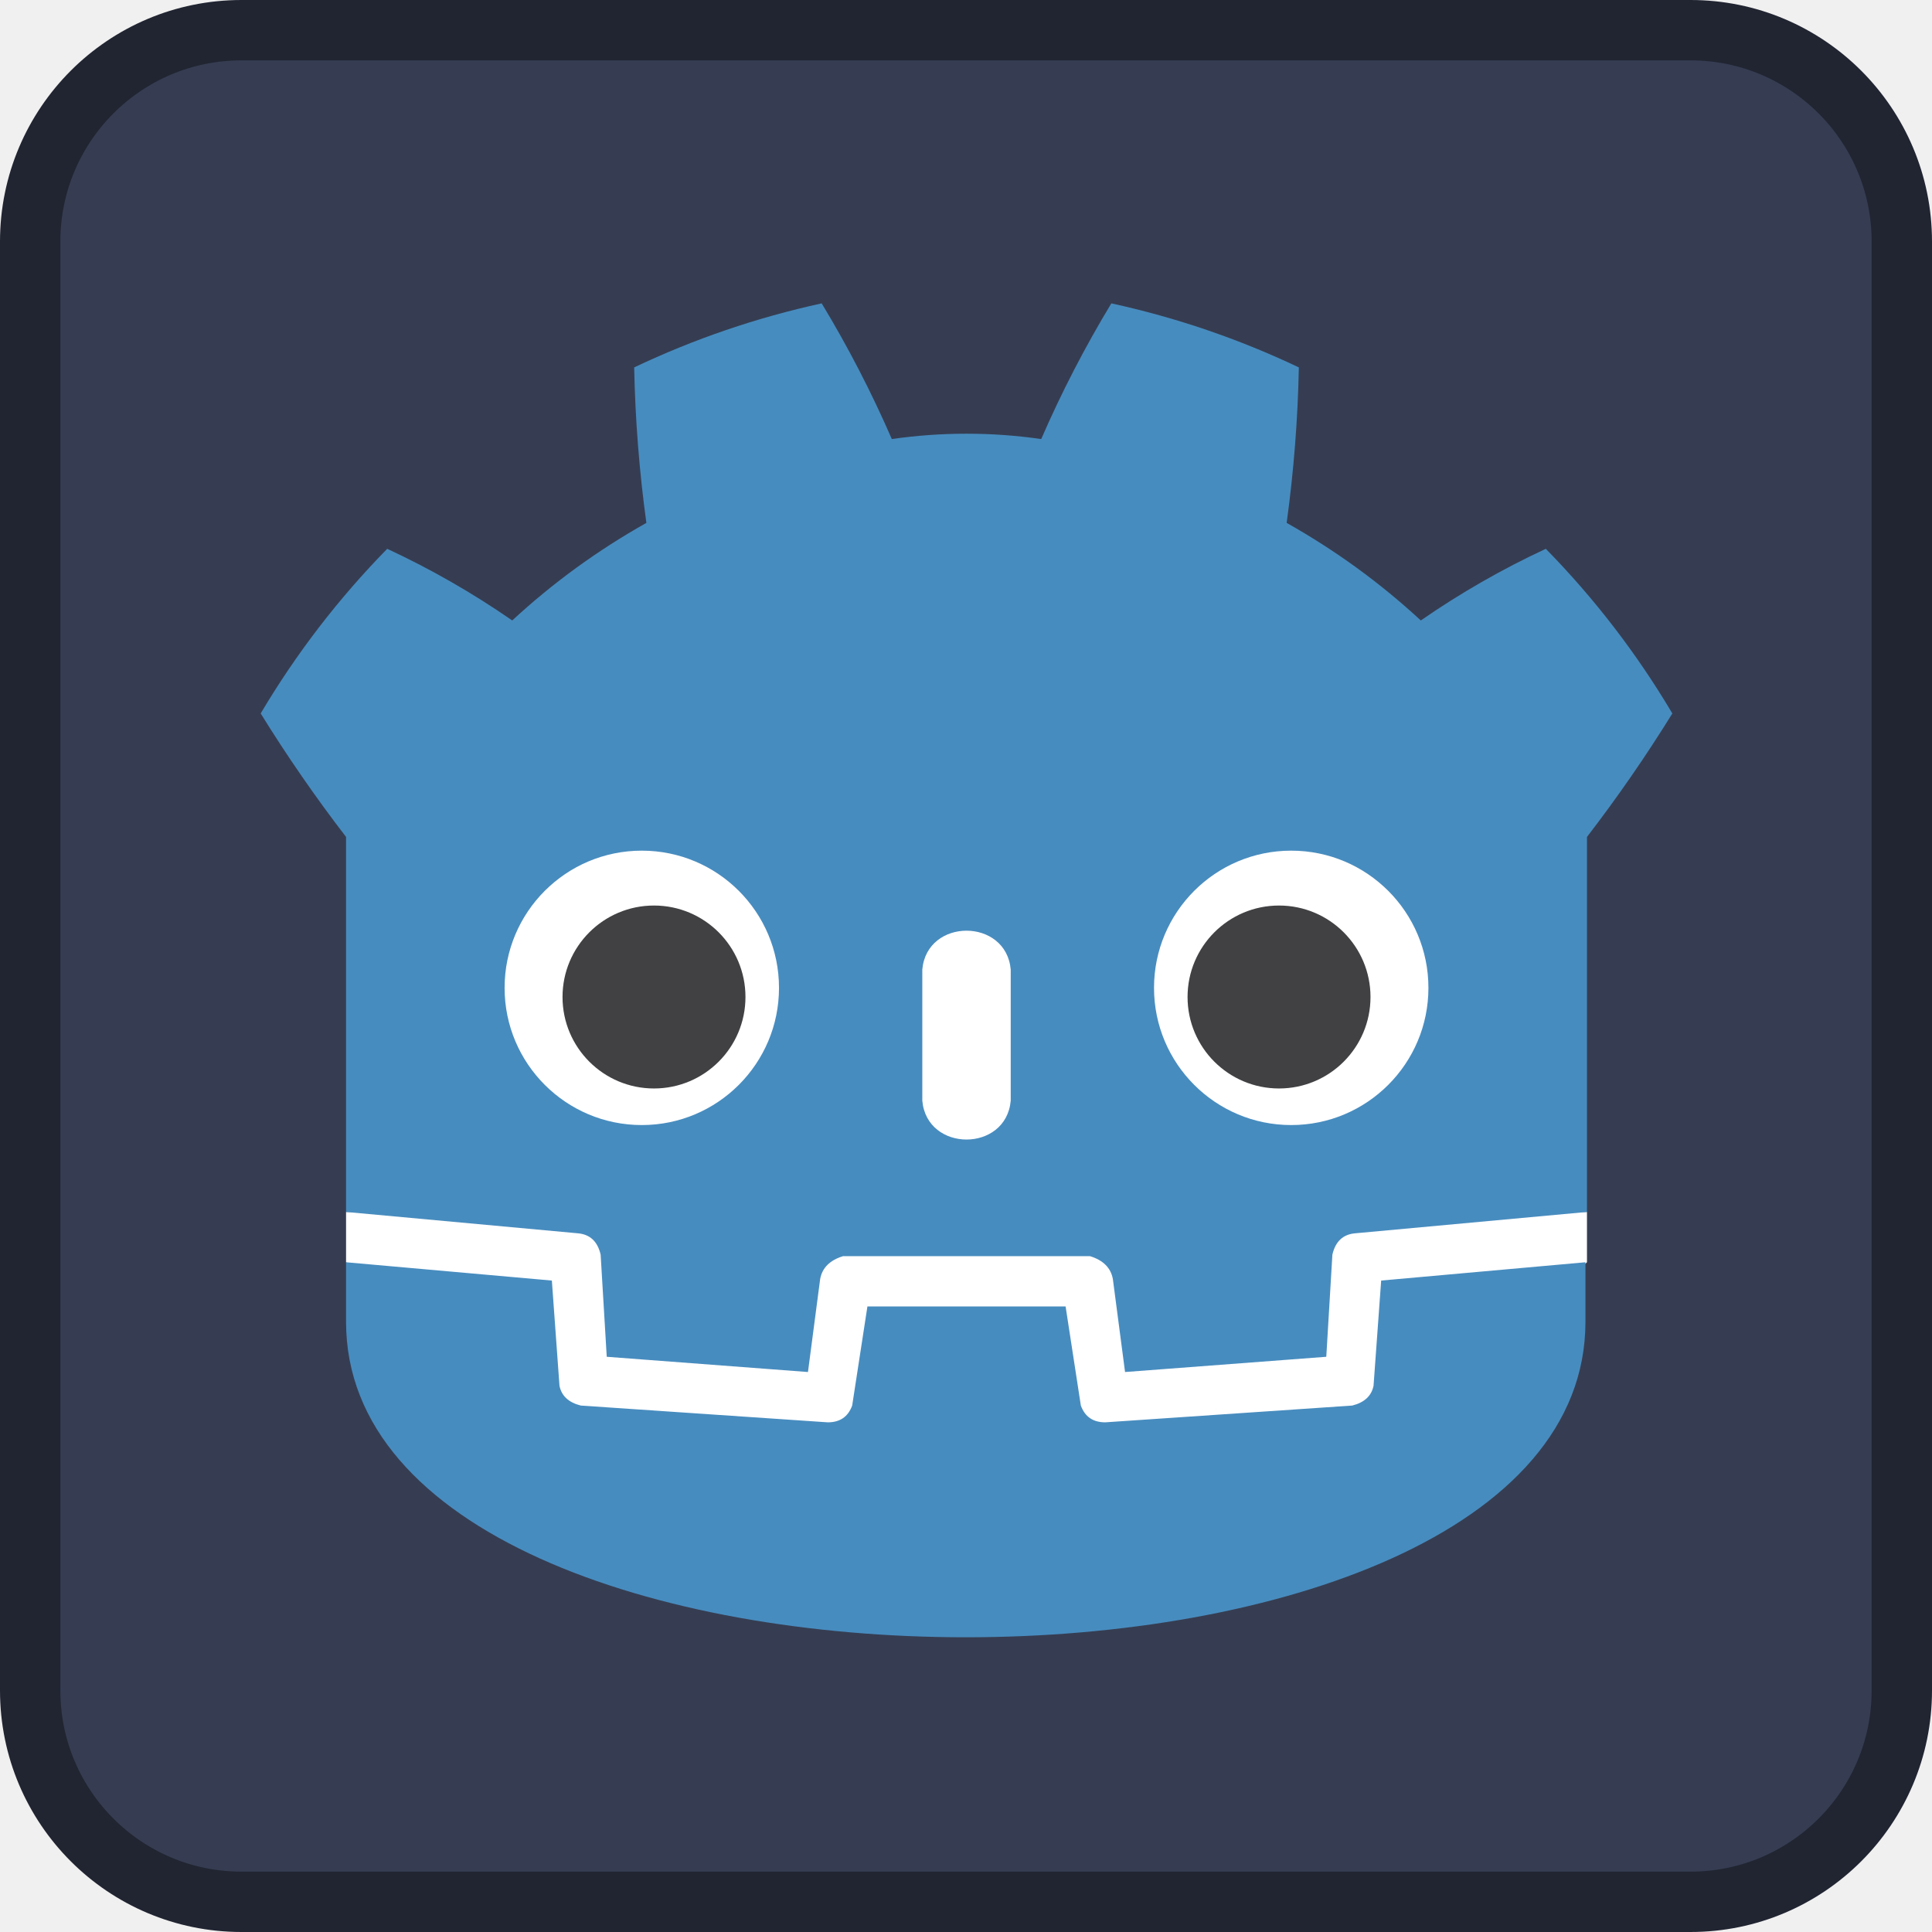
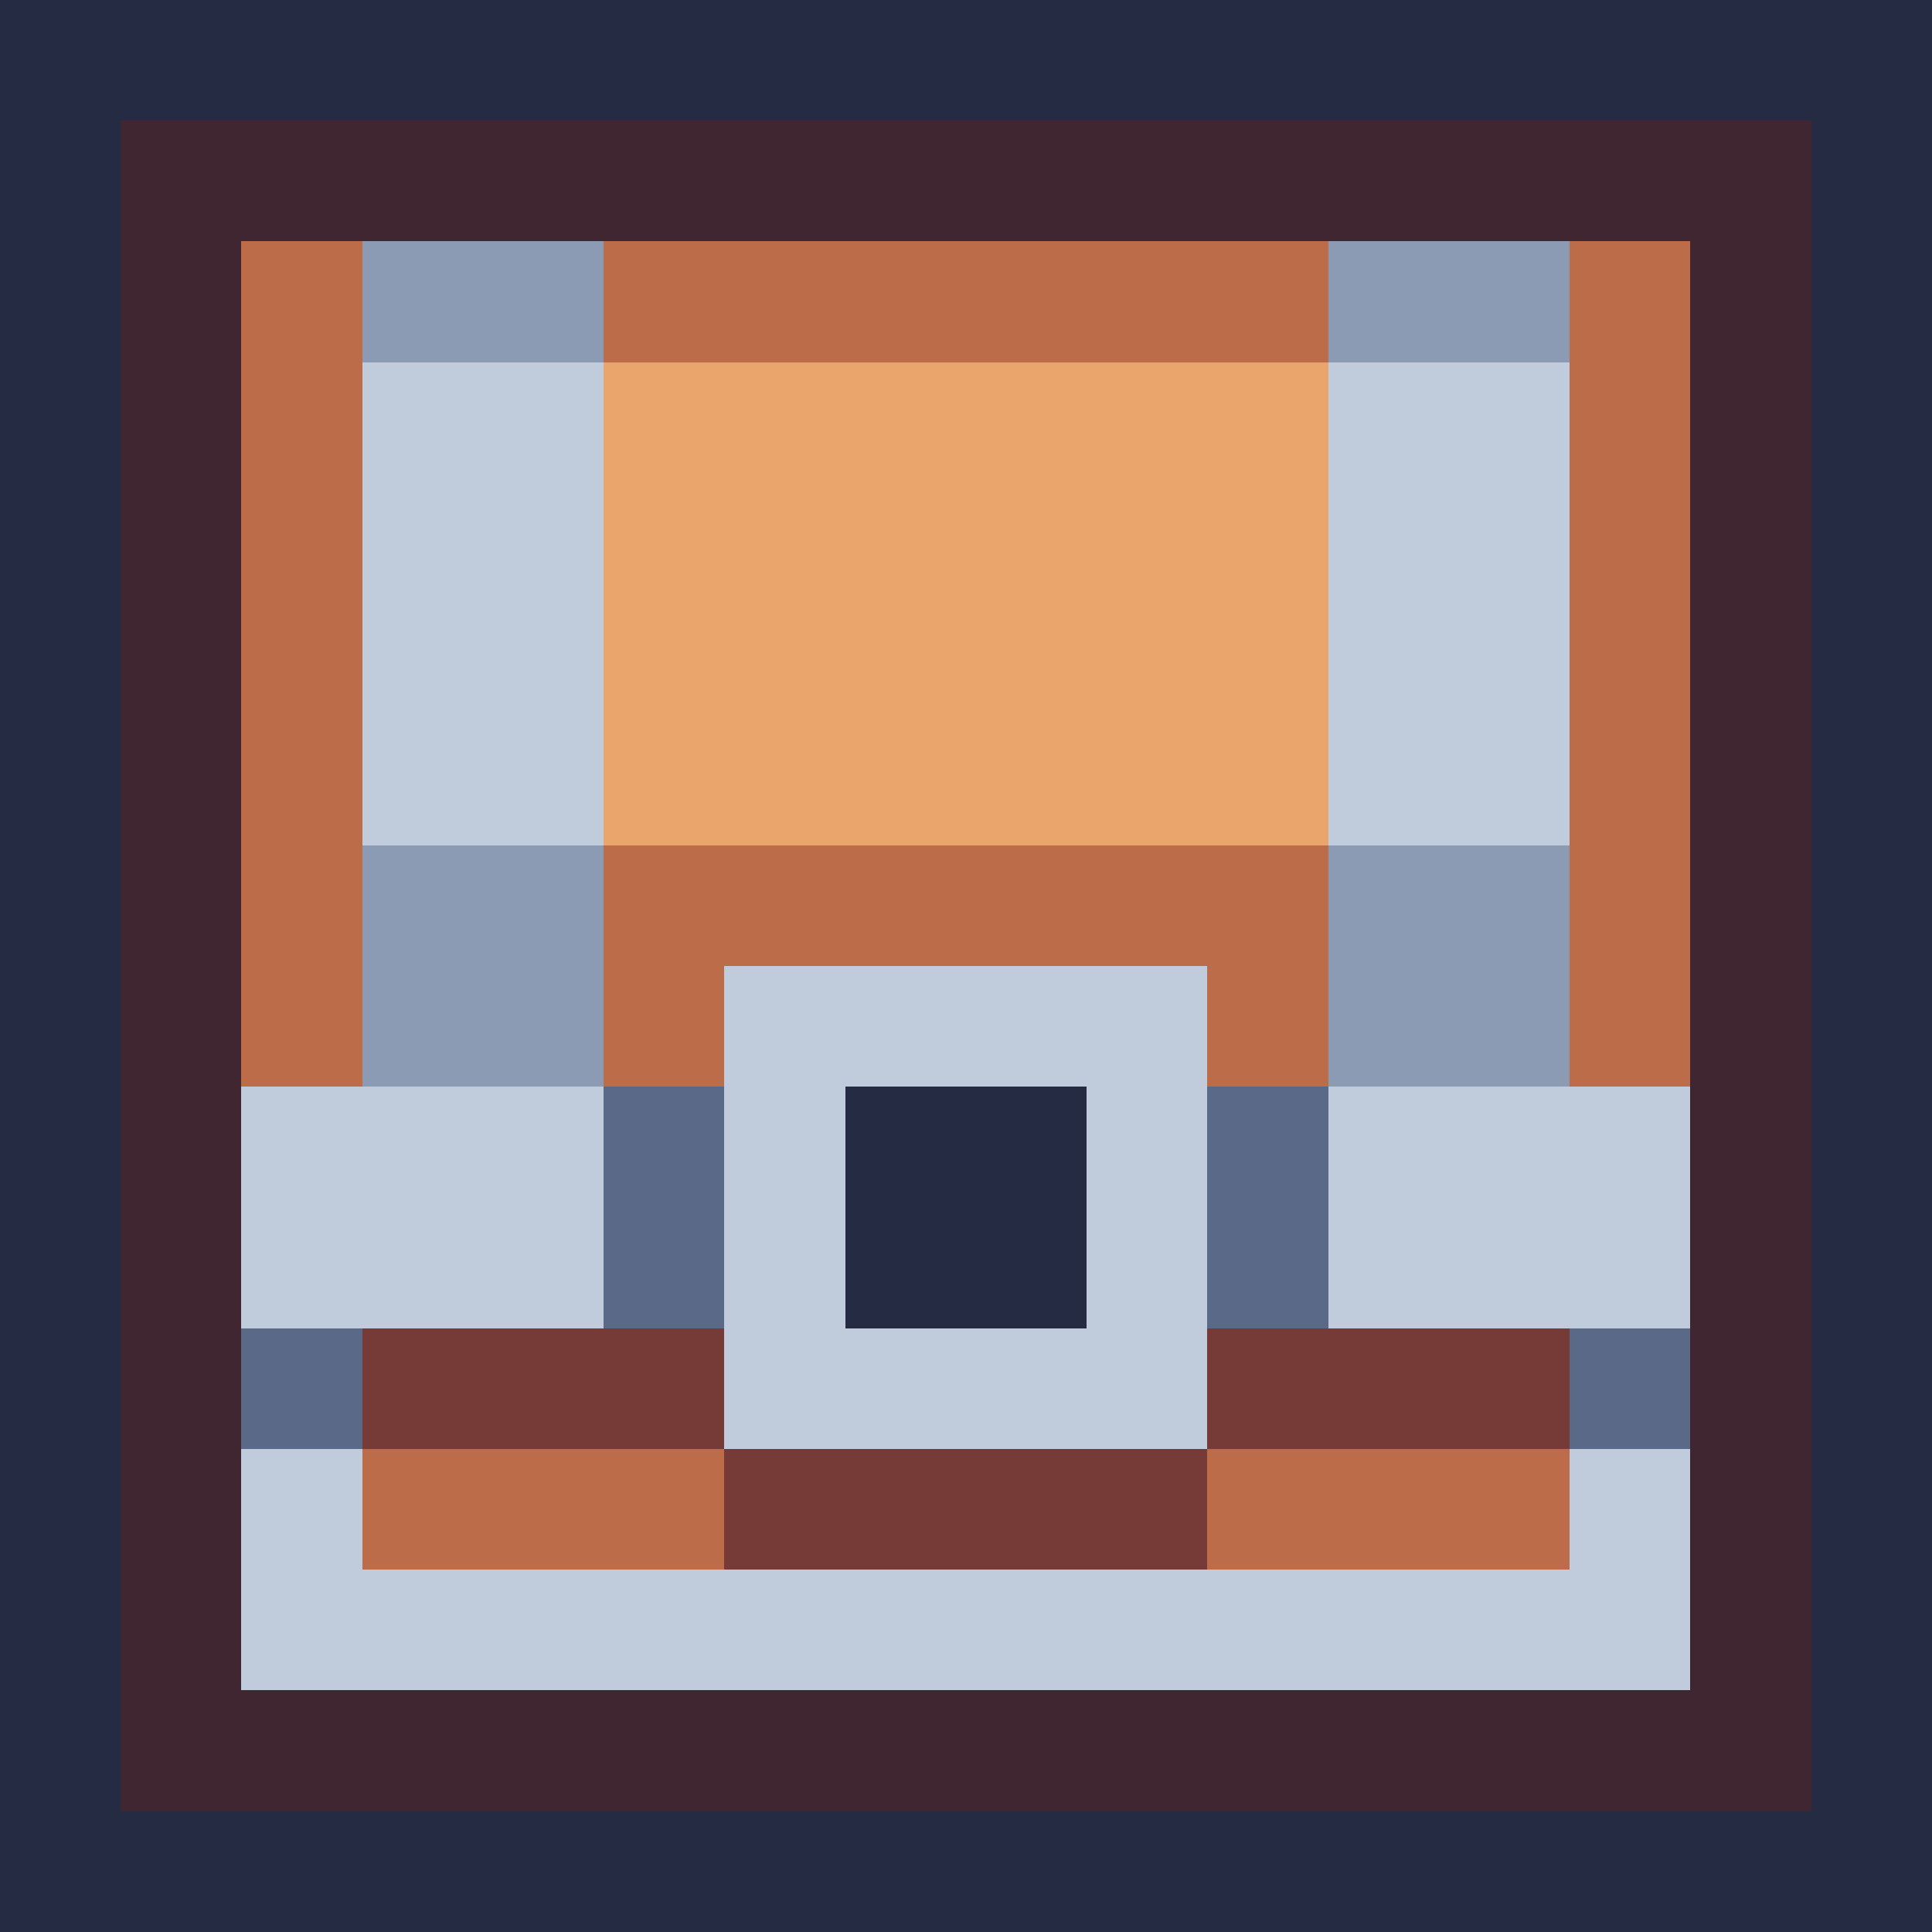
- <svg xmlns="http://www.w3.org/2000/svg" height="128" width="128">
-   <rect x="2" y="2" width="124" height="124" rx="14" fill="#363d52" stroke="#212532" stroke-width="4" />
-   <g transform="scale(.101) translate(122 122)">
-     <g fill="#fff">
-       <path d="M105 673v33q407 354 814 0v-33z" />
-       <path fill="#478cbf" d="m105 673 152 14q12 1 15 14l4 67 132 10 8-61q2-11 15-15h162q13 4 15 15l8 61 132-10 4-67q3-13 15-14l152-14V427q30-39 56-81-35-59-83-108-43 20-82 47-40-37-88-64 7-51 8-102-59-28-123-42-26 43-46 89-49-7-98 0-20-46-46-89-64 14-123 42 1 51 8 102-48 27-88 64-39-27-82-47-48 49-83 108 26 42 56 81zm0 33v39c0 276 813 276 813 0v-39l-134 12-5 69q-2 10-14 13l-162 11q-12 0-16-11l-10-65H447l-10 65q-4 11-16 11l-162-11q-12-3-14-13l-5-69z" />
-       <path d="M483 600c3 34 55 34 58 0v-86c-3-34-55-34-58 0z" />
-       <circle cx="725" cy="526" r="90" />
-       <circle cx="299" cy="526" r="90" />
-     </g>
-     <g fill="#414042">
-       <circle cx="307" cy="532" r="60" />
-       <circle cx="717" cy="532" r="60" />
-     </g>
-   </g>
+ <svg xmlns="http://www.w3.org/2000/svg" width="128" height="128" viewBox="0 0 16 16" shape-rendering="crispEdges">
+   <rect x="0" y="0" width="1" height="1" fill="#262B44" />
+   <rect x="1" y="0" width="1" height="1" fill="#262B44" />
+   <rect x="2" y="0" width="1" height="1" fill="#262B44" />
+   <rect x="3" y="0" width="1" height="1" fill="#262B44" />
+   <rect x="4" y="0" width="1" height="1" fill="#262B44" />
+   <rect x="5" y="0" width="1" height="1" fill="#262B44" />
+   <rect x="6" y="0" width="1" height="1" fill="#262B44" />
+   <rect x="7" y="0" width="1" height="1" fill="#262B44" />
+   <rect x="8" y="0" width="1" height="1" fill="#262B44" />
+   <rect x="9" y="0" width="1" height="1" fill="#262B44" />
+   <rect x="10" y="0" width="1" height="1" fill="#262B44" />
+   <rect x="11" y="0" width="1" height="1" fill="#262B44" />
+   <rect x="12" y="0" width="1" height="1" fill="#262B44" />
+   <rect x="13" y="0" width="1" height="1" fill="#262B44" />
+   <rect x="14" y="0" width="1" height="1" fill="#262B44" />
+   <rect x="15" y="0" width="1" height="1" fill="#262B44" />
+   <rect x="0" y="1" width="1" height="1" fill="#262B44" />
+   <rect x="1" y="1" width="1" height="1" fill="#3F2631" />
+   <rect x="2" y="1" width="1" height="1" fill="#3F2631" />
+   <rect x="3" y="1" width="1" height="1" fill="#3F2631" />
+   <rect x="4" y="1" width="1" height="1" fill="#3F2631" />
+   <rect x="5" y="1" width="1" height="1" fill="#3F2631" />
+   <rect x="6" y="1" width="1" height="1" fill="#3F2631" />
+   <rect x="7" y="1" width="1" height="1" fill="#3F2631" />
+   <rect x="8" y="1" width="1" height="1" fill="#3F2631" />
+   <rect x="9" y="1" width="1" height="1" fill="#3F2631" />
+   <rect x="10" y="1" width="1" height="1" fill="#3F2631" />
+   <rect x="11" y="1" width="1" height="1" fill="#3F2631" />
+   <rect x="12" y="1" width="1" height="1" fill="#3F2631" />
+   <rect x="13" y="1" width="1" height="1" fill="#3F2631" />
+   <rect x="14" y="1" width="1" height="1" fill="#3F2631" />
+   <rect x="15" y="1" width="1" height="1" fill="#262B44" />
+   <rect x="0" y="2" width="1" height="1" fill="#262B44" />
+   <rect x="1" y="2" width="1" height="1" fill="#3F2631" />
+   <rect x="2" y="2" width="1" height="1" fill="#BD6C4A" />
+   <rect x="3" y="2" width="1" height="1" fill="#8B9BB4" />
+   <rect x="4" y="2" width="1" height="1" fill="#8B9BB4" />
+   <rect x="5" y="2" width="1" height="1" fill="#BD6C4A" />
+   <rect x="6" y="2" width="1" height="1" fill="#BD6C4A" />
+   <rect x="7" y="2" width="1" height="1" fill="#BD6C4A" />
+   <rect x="8" y="2" width="1" height="1" fill="#BD6C4A" />
+   <rect x="9" y="2" width="1" height="1" fill="#BD6C4A" />
+   <rect x="10" y="2" width="1" height="1" fill="#BD6C4A" />
+   <rect x="11" y="2" width="1" height="1" fill="#8B9BB4" />
+   <rect x="12" y="2" width="1" height="1" fill="#8B9BB4" />
+   <rect x="13" y="2" width="1" height="1" fill="#BD6C4A" />
+   <rect x="14" y="2" width="1" height="1" fill="#3F2631" />
+   <rect x="15" y="2" width="1" height="1" fill="#262B44" />
+   <rect x="0" y="3" width="1" height="1" fill="#262B44" />
+   <rect x="1" y="3" width="1" height="1" fill="#3F2631" />
+   <rect x="2" y="3" width="1" height="1" fill="#BD6C4A" />
+   <rect x="3" y="3" width="1" height="1" fill="#C0CBDC" />
+   <rect x="4" y="3" width="1" height="1" fill="#C0CBDC" />
+   <rect x="5" y="3" width="1" height="1" fill="#EAA56C" />
+   <rect x="6" y="3" width="1" height="1" fill="#EAA56C" />
+   <rect x="7" y="3" width="1" height="1" fill="#EAA56C" />
+   <rect x="8" y="3" width="1" height="1" fill="#EAA56C" />
+   <rect x="9" y="3" width="1" height="1" fill="#EAA56C" />
+   <rect x="10" y="3" width="1" height="1" fill="#EAA56C" />
+   <rect x="11" y="3" width="1" height="1" fill="#C0CBDC" />
+   <rect x="12" y="3" width="1" height="1" fill="#C0CBDC" />
+   <rect x="13" y="3" width="1" height="1" fill="#BD6C4A" />
+   <rect x="14" y="3" width="1" height="1" fill="#3F2631" />
+   <rect x="15" y="3" width="1" height="1" fill="#262B44" />
+   <rect x="0" y="4" width="1" height="1" fill="#262B44" />
+   <rect x="1" y="4" width="1" height="1" fill="#3F2631" />
+   <rect x="2" y="4" width="1" height="1" fill="#BD6C4A" />
+   <rect x="3" y="4" width="1" height="1" fill="#C0CBDC" />
+   <rect x="4" y="4" width="1" height="1" fill="#C0CBDC" />
+   <rect x="5" y="4" width="1" height="1" fill="#EAA56C" />
+   <rect x="6" y="4" width="1" height="1" fill="#EAA56C" />
+   <rect x="7" y="4" width="1" height="1" fill="#EAA56C" />
+   <rect x="8" y="4" width="1" height="1" fill="#EAA56C" />
+   <rect x="9" y="4" width="1" height="1" fill="#EAA56C" />
+   <rect x="10" y="4" width="1" height="1" fill="#EAA56C" />
+   <rect x="11" y="4" width="1" height="1" fill="#C0CBDC" />
+   <rect x="12" y="4" width="1" height="1" fill="#C0CBDC" />
+   <rect x="13" y="4" width="1" height="1" fill="#BD6C4A" />
+   <rect x="14" y="4" width="1" height="1" fill="#3F2631" />
+   <rect x="15" y="4" width="1" height="1" fill="#262B44" />
+   <rect x="0" y="5" width="1" height="1" fill="#262B44" />
+   <rect x="1" y="5" width="1" height="1" fill="#3F2631" />
+   <rect x="2" y="5" width="1" height="1" fill="#BD6C4A" />
+   <rect x="3" y="5" width="1" height="1" fill="#C0CBDC" />
+   <rect x="4" y="5" width="1" height="1" fill="#C0CBDC" />
+   <rect x="5" y="5" width="1" height="1" fill="#EAA56C" />
+   <rect x="6" y="5" width="1" height="1" fill="#EAA56C" />
+   <rect x="7" y="5" width="1" height="1" fill="#EAA56C" />
+   <rect x="8" y="5" width="1" height="1" fill="#EAA56C" />
+   <rect x="9" y="5" width="1" height="1" fill="#EAA56C" />
+   <rect x="10" y="5" width="1" height="1" fill="#EAA56C" />
+   <rect x="11" y="5" width="1" height="1" fill="#C0CBDC" />
+   <rect x="12" y="5" width="1" height="1" fill="#C0CBDC" />
+   <rect x="13" y="5" width="1" height="1" fill="#BD6C4A" />
+   <rect x="14" y="5" width="1" height="1" fill="#3F2631" />
+   <rect x="15" y="5" width="1" height="1" fill="#262B44" />
+   <rect x="0" y="6" width="1" height="1" fill="#262B44" />
+   <rect x="1" y="6" width="1" height="1" fill="#3F2631" />
+   <rect x="2" y="6" width="1" height="1" fill="#BD6C4A" />
+   <rect x="3" y="6" width="1" height="1" fill="#C0CBDC" />
+   <rect x="4" y="6" width="1" height="1" fill="#C0CBDC" />
+   <rect x="5" y="6" width="1" height="1" fill="#EAA56C" />
+   <rect x="6" y="6" width="1" height="1" fill="#EAA56C" />
+   <rect x="7" y="6" width="1" height="1" fill="#EAA56C" />
+   <rect x="8" y="6" width="1" height="1" fill="#EAA56C" />
+   <rect x="9" y="6" width="1" height="1" fill="#EAA56C" />
+   <rect x="10" y="6" width="1" height="1" fill="#EAA56C" />
+   <rect x="11" y="6" width="1" height="1" fill="#C0CBDC" />
+   <rect x="12" y="6" width="1" height="1" fill="#C0CBDC" />
+   <rect x="13" y="6" width="1" height="1" fill="#BD6C4A" />
+   <rect x="14" y="6" width="1" height="1" fill="#3F2631" />
+   <rect x="15" y="6" width="1" height="1" fill="#262B44" />
+   <rect x="0" y="7" width="1" height="1" fill="#262B44" />
+   <rect x="1" y="7" width="1" height="1" fill="#3F2631" />
+   <rect x="2" y="7" width="1" height="1" fill="#BD6C4A" />
+   <rect x="3" y="7" width="1" height="1" fill="#8B9BB4" />
+   <rect x="4" y="7" width="1" height="1" fill="#8B9BB4" />
+   <rect x="5" y="7" width="1" height="1" fill="#BD6C4A" />
+   <rect x="6" y="7" width="1" height="1" fill="#BD6C4A" />
+   <rect x="7" y="7" width="1" height="1" fill="#BD6C4A" />
+   <rect x="8" y="7" width="1" height="1" fill="#BD6C4A" />
+   <rect x="9" y="7" width="1" height="1" fill="#BD6C4A" />
+   <rect x="10" y="7" width="1" height="1" fill="#BD6C4A" />
+   <rect x="11" y="7" width="1" height="1" fill="#8B9BB4" />
+   <rect x="12" y="7" width="1" height="1" fill="#8B9BB4" />
+   <rect x="13" y="7" width="1" height="1" fill="#BD6C4A" />
+   <rect x="14" y="7" width="1" height="1" fill="#3F2631" />
+   <rect x="15" y="7" width="1" height="1" fill="#262B44" />
+   <rect x="0" y="8" width="1" height="1" fill="#262B44" />
+   <rect x="1" y="8" width="1" height="1" fill="#3F2631" />
+   <rect x="2" y="8" width="1" height="1" fill="#BD6C4A" />
+   <rect x="3" y="8" width="1" height="1" fill="#8B9BB4" />
+   <rect x="4" y="8" width="1" height="1" fill="#8B9BB4" />
+   <rect x="5" y="8" width="1" height="1" fill="#BD6C4A" />
+   <rect x="6" y="8" width="1" height="1" fill="#C0CBDC" />
+   <rect x="7" y="8" width="1" height="1" fill="#C0CBDC" />
+   <rect x="8" y="8" width="1" height="1" fill="#C0CBDC" />
+   <rect x="9" y="8" width="1" height="1" fill="#C0CBDC" />
+   <rect x="10" y="8" width="1" height="1" fill="#BD6C4A" />
+   <rect x="11" y="8" width="1" height="1" fill="#8B9BB4" />
+   <rect x="12" y="8" width="1" height="1" fill="#8B9BB4" />
+   <rect x="13" y="8" width="1" height="1" fill="#BD6C4A" />
+   <rect x="14" y="8" width="1" height="1" fill="#3F2631" />
+   <rect x="15" y="8" width="1" height="1" fill="#262B44" />
+   <rect x="0" y="9" width="1" height="1" fill="#262B44" />
+   <rect x="1" y="9" width="1" height="1" fill="#3F2631" />
+   <rect x="2" y="9" width="1" height="1" fill="#C0CBDC" />
+   <rect x="3" y="9" width="1" height="1" fill="#C0CBDC" />
+   <rect x="4" y="9" width="1" height="1" fill="#C0CBDC" />
+   <rect x="5" y="9" width="1" height="1" fill="#5A6988" />
+   <rect x="6" y="9" width="1" height="1" fill="#C0CBDC" />
+   <rect x="7" y="9" width="1" height="1" fill="#262B44" />
+   <rect x="8" y="9" width="1" height="1" fill="#262B44" />
+   <rect x="9" y="9" width="1" height="1" fill="#C0CBDC" />
+   <rect x="10" y="9" width="1" height="1" fill="#5A6988" />
+   <rect x="11" y="9" width="1" height="1" fill="#C0CBDC" />
+   <rect x="12" y="9" width="1" height="1" fill="#C0CBDC" />
+   <rect x="13" y="9" width="1" height="1" fill="#C0CBDC" />
+   <rect x="14" y="9" width="1" height="1" fill="#3F2631" />
+   <rect x="15" y="9" width="1" height="1" fill="#262B44" />
+   <rect x="0" y="10" width="1" height="1" fill="#262B44" />
+   <rect x="1" y="10" width="1" height="1" fill="#3F2631" />
+   <rect x="2" y="10" width="1" height="1" fill="#C0CBDC" />
+   <rect x="3" y="10" width="1" height="1" fill="#C0CBDC" />
+   <rect x="4" y="10" width="1" height="1" fill="#C0CBDC" />
+   <rect x="5" y="10" width="1" height="1" fill="#5A6988" />
+   <rect x="6" y="10" width="1" height="1" fill="#C0CBDC" />
+   <rect x="7" y="10" width="1" height="1" fill="#262B44" />
+   <rect x="8" y="10" width="1" height="1" fill="#262B44" />
+   <rect x="9" y="10" width="1" height="1" fill="#C0CBDC" />
+   <rect x="10" y="10" width="1" height="1" fill="#5A6988" />
+   <rect x="11" y="10" width="1" height="1" fill="#C0CBDC" />
+   <rect x="12" y="10" width="1" height="1" fill="#C0CBDC" />
+   <rect x="13" y="10" width="1" height="1" fill="#C0CBDC" />
+   <rect x="14" y="10" width="1" height="1" fill="#3F2631" />
+   <rect x="15" y="10" width="1" height="1" fill="#262B44" />
+   <rect x="0" y="11" width="1" height="1" fill="#262B44" />
+   <rect x="1" y="11" width="1" height="1" fill="#3F2631" />
+   <rect x="2" y="11" width="1" height="1" fill="#5A6988" />
+   <rect x="3" y="11" width="1" height="1" fill="#763B36" />
+   <rect x="4" y="11" width="1" height="1" fill="#763B36" />
+   <rect x="5" y="11" width="1" height="1" fill="#763B36" />
+   <rect x="6" y="11" width="1" height="1" fill="#C0CBDC" />
+   <rect x="7" y="11" width="1" height="1" fill="#C0CBDC" />
+   <rect x="8" y="11" width="1" height="1" fill="#C0CBDC" />
+   <rect x="9" y="11" width="1" height="1" fill="#C0CBDC" />
+   <rect x="10" y="11" width="1" height="1" fill="#763B36" />
+   <rect x="11" y="11" width="1" height="1" fill="#763B36" />
+   <rect x="12" y="11" width="1" height="1" fill="#763B36" />
+   <rect x="13" y="11" width="1" height="1" fill="#5A6988" />
+   <rect x="14" y="11" width="1" height="1" fill="#3F2631" />
+   <rect x="15" y="11" width="1" height="1" fill="#262B44" />
+   <rect x="0" y="12" width="1" height="1" fill="#262B44" />
+   <rect x="1" y="12" width="1" height="1" fill="#3F2631" />
+   <rect x="2" y="12" width="1" height="1" fill="#C0CBDC" />
+   <rect x="3" y="12" width="1" height="1" fill="#BD6C4A" />
+   <rect x="4" y="12" width="1" height="1" fill="#BD6C4A" />
+   <rect x="5" y="12" width="1" height="1" fill="#BD6C4A" />
+   <rect x="6" y="12" width="1" height="1" fill="#763B36" />
+   <rect x="7" y="12" width="1" height="1" fill="#763B36" />
+   <rect x="8" y="12" width="1" height="1" fill="#763B36" />
+   <rect x="9" y="12" width="1" height="1" fill="#763B36" />
+   <rect x="10" y="12" width="1" height="1" fill="#BD6C4A" />
+   <rect x="11" y="12" width="1" height="1" fill="#BD6C4A" />
+   <rect x="12" y="12" width="1" height="1" fill="#BD6C4A" />
+   <rect x="13" y="12" width="1" height="1" fill="#C0CBDC" />
+   <rect x="14" y="12" width="1" height="1" fill="#3F2631" />
+   <rect x="15" y="12" width="1" height="1" fill="#262B44" />
+   <rect x="0" y="13" width="1" height="1" fill="#262B44" />
+   <rect x="1" y="13" width="1" height="1" fill="#3F2631" />
+   <rect x="2" y="13" width="1" height="1" fill="#C0CBDC" />
+   <rect x="3" y="13" width="1" height="1" fill="#C0CBDC" />
+   <rect x="4" y="13" width="1" height="1" fill="#C0CBDC" />
+   <rect x="5" y="13" width="1" height="1" fill="#C0CBDC" />
+   <rect x="6" y="13" width="1" height="1" fill="#C0CBDC" />
+   <rect x="7" y="13" width="1" height="1" fill="#C0CBDC" />
+   <rect x="8" y="13" width="1" height="1" fill="#C0CBDC" />
+   <rect x="9" y="13" width="1" height="1" fill="#C0CBDC" />
+   <rect x="10" y="13" width="1" height="1" fill="#C0CBDC" />
+   <rect x="11" y="13" width="1" height="1" fill="#C0CBDC" />
+   <rect x="12" y="13" width="1" height="1" fill="#C0CBDC" />
+   <rect x="13" y="13" width="1" height="1" fill="#C0CBDC" />
+   <rect x="14" y="13" width="1" height="1" fill="#3F2631" />
+   <rect x="15" y="13" width="1" height="1" fill="#262B44" />
+   <rect x="0" y="14" width="1" height="1" fill="#262B44" />
+   <rect x="1" y="14" width="1" height="1" fill="#3F2631" />
+   <rect x="2" y="14" width="1" height="1" fill="#3F2631" />
+   <rect x="3" y="14" width="1" height="1" fill="#3F2631" />
+   <rect x="4" y="14" width="1" height="1" fill="#3F2631" />
+   <rect x="5" y="14" width="1" height="1" fill="#3F2631" />
+   <rect x="6" y="14" width="1" height="1" fill="#3F2631" />
+   <rect x="7" y="14" width="1" height="1" fill="#3F2631" />
+   <rect x="8" y="14" width="1" height="1" fill="#3F2631" />
+   <rect x="9" y="14" width="1" height="1" fill="#3F2631" />
+   <rect x="10" y="14" width="1" height="1" fill="#3F2631" />
+   <rect x="11" y="14" width="1" height="1" fill="#3F2631" />
+   <rect x="12" y="14" width="1" height="1" fill="#3F2631" />
+   <rect x="13" y="14" width="1" height="1" fill="#3F2631" />
+   <rect x="14" y="14" width="1" height="1" fill="#3F2631" />
+   <rect x="15" y="14" width="1" height="1" fill="#262B44" />
+   <rect x="0" y="15" width="1" height="1" fill="#262B44" />
+   <rect x="1" y="15" width="1" height="1" fill="#262B44" />
+   <rect x="2" y="15" width="1" height="1" fill="#262B44" />
+   <rect x="3" y="15" width="1" height="1" fill="#262B44" />
+   <rect x="4" y="15" width="1" height="1" fill="#262B44" />
+   <rect x="5" y="15" width="1" height="1" fill="#262B44" />
+   <rect x="6" y="15" width="1" height="1" fill="#262B44" />
+   <rect x="7" y="15" width="1" height="1" fill="#262B44" />
+   <rect x="8" y="15" width="1" height="1" fill="#262B44" />
+   <rect x="9" y="15" width="1" height="1" fill="#262B44" />
+   <rect x="10" y="15" width="1" height="1" fill="#262B44" />
+   <rect x="11" y="15" width="1" height="1" fill="#262B44" />
+   <rect x="12" y="15" width="1" height="1" fill="#262B44" />
+   <rect x="13" y="15" width="1" height="1" fill="#262B44" />
+   <rect x="14" y="15" width="1" height="1" fill="#262B44" />
+   <rect x="15" y="15" width="1" height="1" fill="#262B44" />
</svg>
